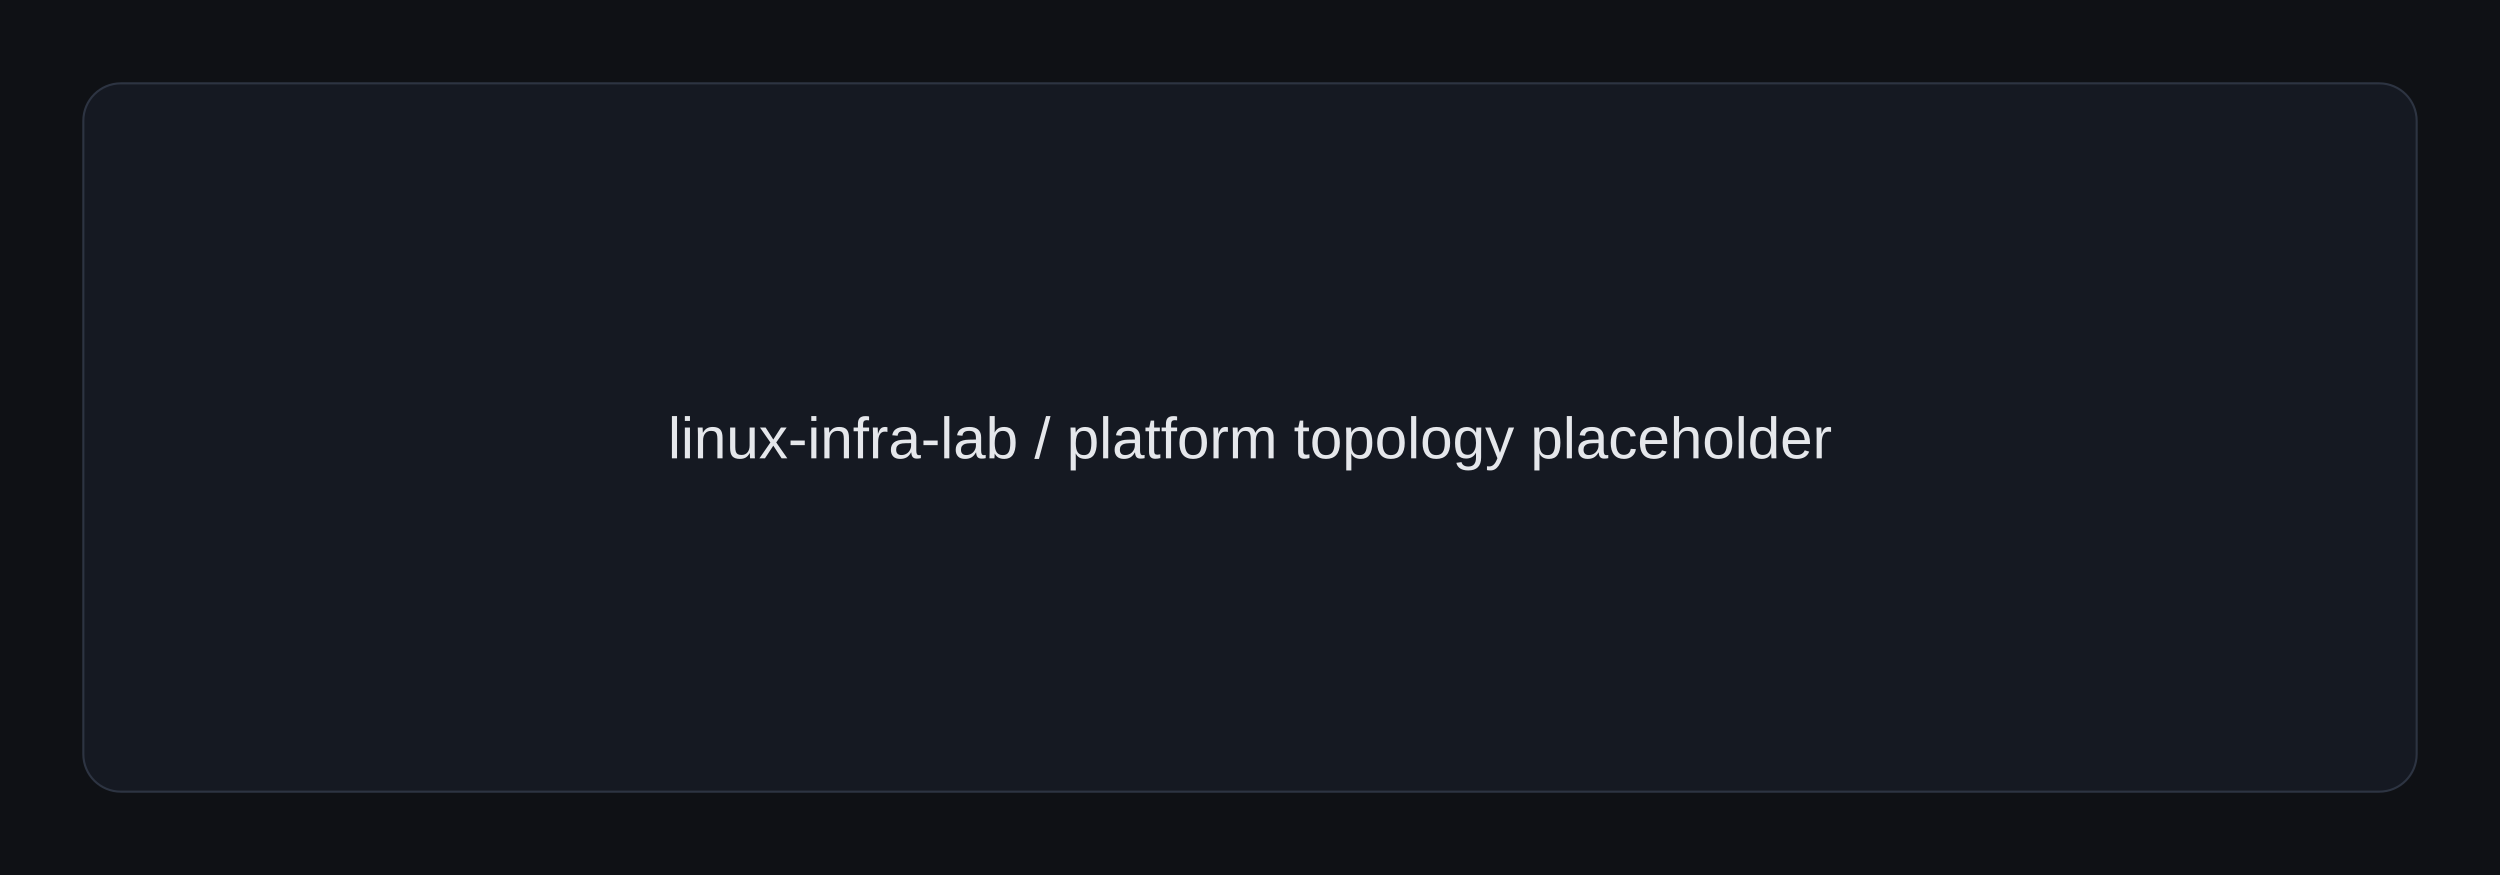
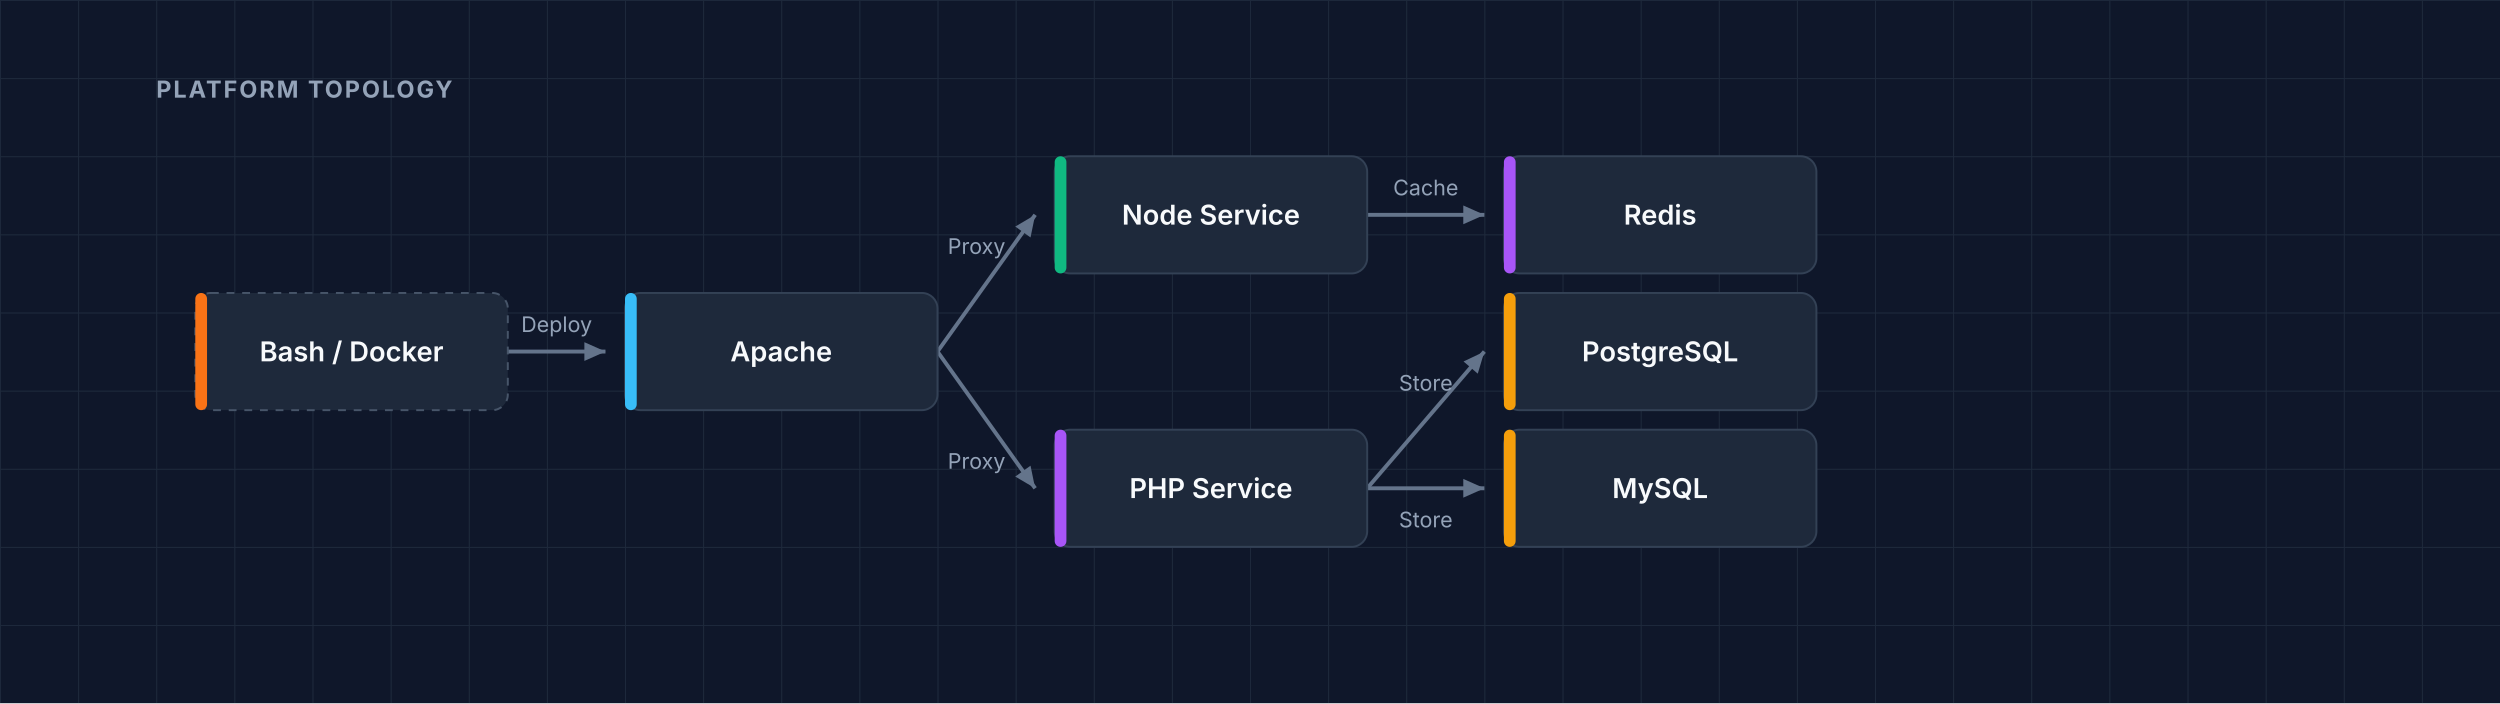
- <svg xmlns="http://www.w3.org/2000/svg" viewBox="0 0 1200 420" role="img" aria-labelledby="title desc">
-   <rect width="1200" height="420" fill="#0f1115" />
-   <rect x="40" y="40" width="1120" height="340" rx="18" fill="#151922" stroke="#2d3442" />
-   <text x="600" y="220" fill="#e5e7eb" font-size="28" text-anchor="middle" font-family="Segoe UI, Arial, sans-serif">linux-infra-lab / platform topology placeholder</text>
+ <svg xmlns="http://www.w3.org/2000/svg" viewBox="0 0 1280 360" width="1280" height="360">
+   <defs>
+     <pattern id="top-grid" width="40" height="40" patternUnits="userSpaceOnUse">
+       <path d="M 40 0 L 0 0 0 40" fill="none" stroke="#1E293B" stroke-width="1" />
+     </pattern>
+     <marker id="arrow-top" viewBox="0 0 10 10" refX="9" refY="5" markerWidth="6" markerHeight="6" orient="auto">
+       <path d="M 0 1 L 9 5 L 0 9 z" fill="#64748B" />
+     </marker>
+   </defs>
+   <rect width="1280" height="360" fill="#0F172A" />
+   <rect width="1280" height="360" fill="url(#top-grid)" />
+   <text x="80" y="50" fill="#94A3B8" font-size="12" font-family="system-ui, -apple-system, sans-serif" font-weight="700" letter-spacing="1">PLATFORM TOPOLOGY</text>
+   <path d="M 260 180 L 310 180" stroke="#64748B" stroke-width="2" marker-end="url(#arrow-top)" />
+   <path d="M 480 180 L 530 110" stroke="#64748B" stroke-width="2" marker-end="url(#arrow-top)" />
+   <path d="M 480 180 L 530 250" stroke="#64748B" stroke-width="2" marker-end="url(#arrow-top)" />
+   <path d="M 700 110 L 760 110" stroke="#64748B" stroke-width="2" marker-end="url(#arrow-top)" />
+   <path d="M 700 250 L 760 180" stroke="#64748B" stroke-width="2" marker-end="url(#arrow-top)" />
+   <path d="M 700 250 L 760 250" stroke="#64748B" stroke-width="2" marker-end="url(#arrow-top)" />
+   <text x="285" y="170" fill="#94A3B8" font-size="11" font-family="system-ui, -apple-system, sans-serif" text-anchor="middle">Deploy</text>
+   <text x="500" y="130" fill="#94A3B8" font-size="11" font-family="system-ui, -apple-system, sans-serif" text-anchor="middle">Proxy</text>
+   <text x="500" y="240" fill="#94A3B8" font-size="11" font-family="system-ui, -apple-system, sans-serif" text-anchor="middle">Proxy</text>
+   <text x="730" y="100" fill="#94A3B8" font-size="11" font-family="system-ui, -apple-system, sans-serif" text-anchor="middle">Cache</text>
+   <text x="730" y="200" fill="#94A3B8" font-size="11" font-family="system-ui, -apple-system, sans-serif" text-anchor="middle">Store</text>
+   <text x="730" y="270" fill="#94A3B8" font-size="11" font-family="system-ui, -apple-system, sans-serif" text-anchor="middle">Store</text>
+   <g transform="translate(100, 150)">
+     <rect width="160" height="60" fill="#1E293B" stroke="#475569" stroke-width="1" rx="8" stroke-dasharray="4,4" />
+     <rect width="6" height="60" fill="#F97316" rx="3" />
+     <text x="80" y="35" fill="#F8FAFC" font-size="14" font-family="system-ui, -apple-system, sans-serif" font-weight="600" text-anchor="middle">Bash / Docker</text>
+   </g>
+   <g transform="translate(320, 150)">
+     <rect width="160" height="60" fill="#1E293B" stroke="#334155" stroke-width="1" rx="8" />
+     <rect width="6" height="60" fill="#38BDF8" rx="3" />
+     <text x="80" y="35" fill="#F8FAFC" font-size="14" font-family="system-ui, -apple-system, sans-serif" font-weight="600" text-anchor="middle">Apache</text>
+   </g>
+   <g transform="translate(540, 80)">
+     <rect width="160" height="60" fill="#1E293B" stroke="#334155" stroke-width="1" rx="8" />
+     <rect width="6" height="60" fill="#10B981" rx="3" />
+     <text x="80" y="35" fill="#F8FAFC" font-size="14" font-family="system-ui, -apple-system, sans-serif" font-weight="600" text-anchor="middle">Node Service</text>
+   </g>
+   <g transform="translate(540, 220)">
+     <rect width="160" height="60" fill="#1E293B" stroke="#334155" stroke-width="1" rx="8" />
+     <rect width="6" height="60" fill="#A855F7" rx="3" />
+     <text x="80" y="35" fill="#F8FAFC" font-size="14" font-family="system-ui, -apple-system, sans-serif" font-weight="600" text-anchor="middle">PHP Service</text>
+   </g>
+   <g transform="translate(770, 80)">
+     <rect width="160" height="60" fill="#1E293B" stroke="#334155" stroke-width="1" rx="8" />
+     <rect width="6" height="60" fill="#A855F7" rx="3" />
+     <text x="80" y="35" fill="#F8FAFC" font-size="14" font-family="system-ui, -apple-system, sans-serif" font-weight="600" text-anchor="middle">Redis</text>
+   </g>
+   <g transform="translate(770, 150)">
+     <rect width="160" height="60" fill="#1E293B" stroke="#334155" stroke-width="1" rx="8" />
+     <rect width="6" height="60" fill="#F59E0B" rx="3" />
+     <text x="80" y="35" fill="#F8FAFC" font-size="14" font-family="system-ui, -apple-system, sans-serif" font-weight="600" text-anchor="middle">PostgreSQL</text>
+   </g>
+   <g transform="translate(770, 220)">
+     <rect width="160" height="60" fill="#1E293B" stroke="#334155" stroke-width="1" rx="8" />
+     <rect width="6" height="60" fill="#F59E0B" rx="3" />
+     <text x="80" y="35" fill="#F8FAFC" font-size="14" font-family="system-ui, -apple-system, sans-serif" font-weight="600" text-anchor="middle">MySQL</text>
+   </g>
</svg>
